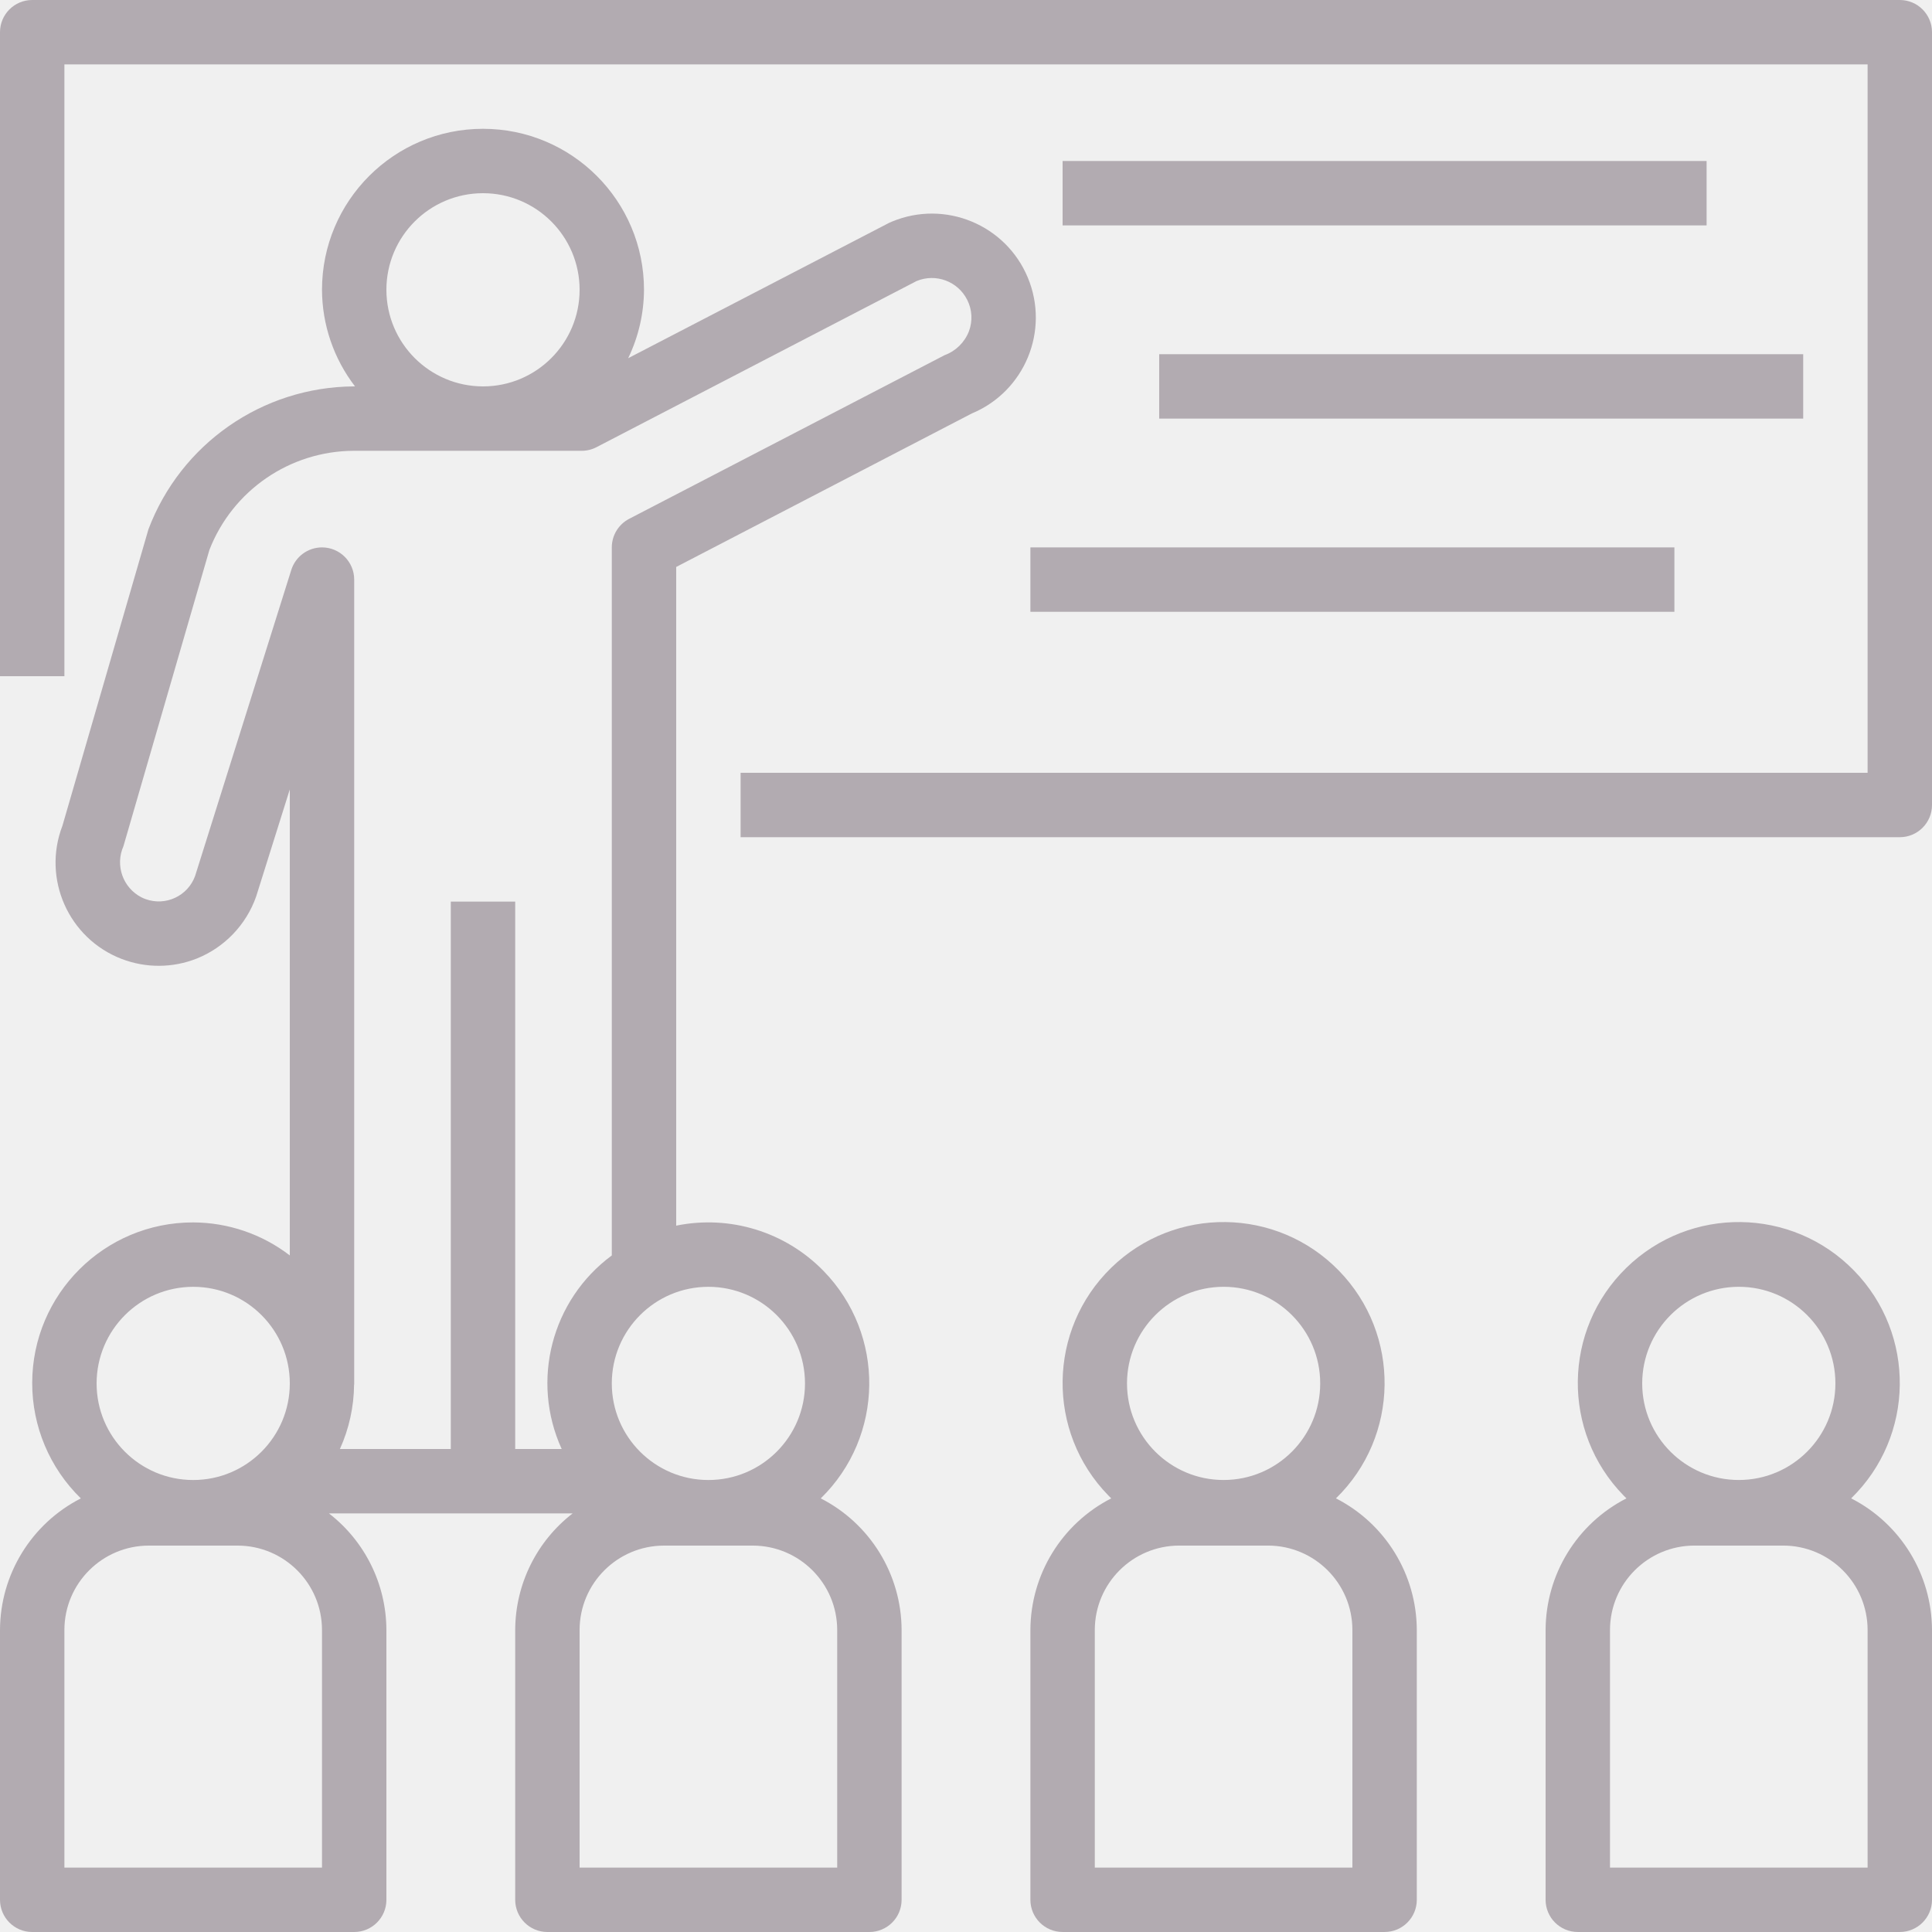
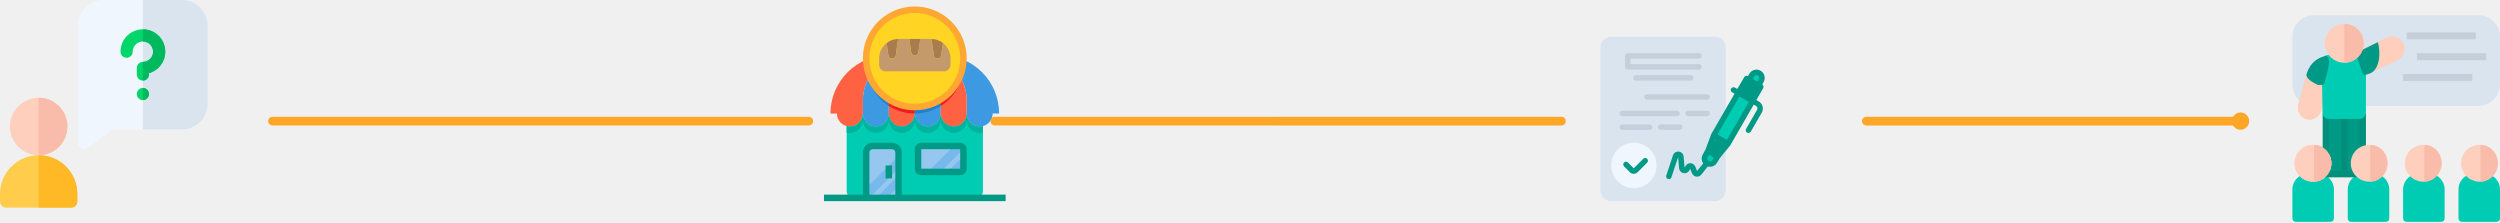
- <svg xmlns="http://www.w3.org/2000/svg" width="96" height="96" viewBox="0 0 96 96" fill="none">
-   <g clip-path="url(#clip0)">
-     <path d="M94.401 4.18841e-08C94.401 4.18841e-08 94.401 4.18841e-08 94.401 4.18841e-08H1.6C0.717 -0 0 0.716 2.09446e-07 1.599C2.09446e-07 1.599 2.09446e-07 1.599 2.09446e-07 1.599V33.6H3.2V3.2H92.8V38.4H36.8V41.6H94.4C95.283 41.6 96 40.884 96 40.001C96 40.001 96 40.001 96 40.001V1.6C96 0.717 95.284 0 94.401 4.18841e-08Z" fill="#B2ABB1" />
-     <path d="M84.8 8H52.8V11.2H84.8V8Z" fill="#B2ABB1" />
-     <path d="M89.6 17.6H57.6V20.8H89.6V17.6Z" fill="#B2ABB1" />
-     <path d="M83.2 27.2H51.2V30.4H83.2V27.2Z" fill="#B2ABB1" />
-     <path d="M51.072 13.795C49.977 11.162 46.955 9.915 44.322 11.011C44.277 11.03 44.232 11.049 44.188 11.069L31.214 17.799C31.726 16.738 31.994 15.577 32 14.4C32 9.982 28.418 6.4 24 6.4C19.582 6.4 16 9.982 16 14.4C16.006 16.137 16.583 17.823 17.641 19.2H17.574C13.033 19.23 8.979 22.054 7.375 26.303L3.104 41.025C2.087 43.666 3.404 46.632 6.045 47.649C7.25 48.112 8.585 48.104 9.784 47.627C11.161 47.072 12.233 45.951 12.727 44.55L14.4 39.225V62.382C13.023 61.323 11.337 60.747 9.6 60.741C5.188 60.734 1.607 64.305 1.6 68.717C1.597 70.877 2.469 72.947 4.017 74.454C1.56 75.709 0.01 78.233 4.18877e-08 80.992V94.4C-0 95.283 0.716 96 1.599 96C1.599 96 1.599 96 1.599 96H17.6C18.483 96 19.2 95.284 19.2 94.401C19.2 94.401 19.2 94.401 19.2 94.401V80.992C19.192 78.724 18.139 76.587 16.345 75.2H28.455C26.661 76.587 25.608 78.724 25.6 80.992V94.4C25.6 95.283 26.316 96 27.199 96C27.199 96 27.2 96 27.199 96H43.2C44.084 96 44.8 95.284 44.8 94.401C44.8 94.401 44.8 94.401 44.8 94.401V80.992C44.791 78.233 43.24 75.709 40.783 74.454C43.942 71.37 44.003 66.31 40.92 63.151C39.021 61.205 36.264 60.358 33.6 60.902V28.172L48.288 20.545C50.921 19.45 52.168 16.428 51.072 13.795ZM24 9.6C26.651 9.6 28.8 11.749 28.8 14.4C28.8 17.051 26.651 19.2 24 19.2C21.35 19.197 19.203 17.05 19.2 14.4C19.2 11.749 21.349 9.6 24 9.6ZM9.6 63.941C12.251 63.941 14.4 66.09 14.4 68.741C14.4 71.392 12.251 73.541 9.6 73.541C6.949 73.541 4.8 71.392 4.8 68.741C4.803 66.091 6.95 63.944 9.6 63.941ZM16 92.8H3.2V80.992C3.203 78.678 5.079 76.803 7.393 76.8H11.807C14.121 76.803 15.997 78.678 16 80.992V92.8ZM41.6 80.992V92.8H28.8V80.992C28.803 78.678 30.679 76.803 32.993 76.8H37.407C39.721 76.803 41.597 78.678 41.6 80.992ZM35.2 63.941C37.85 63.943 39.997 66.091 40 68.741C40 71.392 37.851 73.541 35.2 73.541C32.549 73.541 30.4 71.392 30.4 68.741C30.4 66.09 32.549 63.941 35.2 63.941ZM48.145 16.464C47.93 17.014 47.491 17.445 46.937 17.648L31.263 25.78C30.733 26.055 30.4 26.603 30.4 27.2V62.382C27.403 64.598 26.365 68.608 27.91 72H25.6V44.8H22.4V72H16.89C17.345 70.994 17.585 69.904 17.594 68.8H17.6V28.8C17.6 27.916 16.883 27.2 16 27.2C15.301 27.2 14.683 27.654 14.474 28.32L9.696 43.523C9.334 44.522 8.231 45.038 7.233 44.676C7.163 44.65 7.094 44.621 7.027 44.587C6.104 44.11 5.712 42.997 6.134 42.047L10.405 27.325C11.556 24.367 14.4 22.414 17.574 22.4H28.903C29.16 22.4 29.412 22.339 29.64 22.22L45.542 13.966C46.496 13.568 47.596 13.975 48.06 14.899C48.307 15.385 48.337 15.953 48.145 16.464Z" fill="#B2ABB1" />
-     <path d="M66.383 74.453C69.547 71.37 69.613 66.305 66.53 63.14C63.447 59.976 58.382 59.91 55.217 62.993C52.053 66.076 51.987 71.141 55.07 74.306C55.118 74.356 55.168 74.405 55.217 74.453C52.76 75.709 51.21 78.232 51.2 80.992V94.4C51.2 95.283 51.916 95.999 52.799 95.999C52.799 95.999 52.799 95.999 52.799 95.999H68.8C69.683 96 70.4 95.284 70.4 94.4C70.4 94.4 70.4 94.4 70.4 94.4V80.992C70.39 78.232 68.84 75.709 66.383 74.453ZM60.8 63.94C63.451 63.94 65.6 66.089 65.6 68.74C65.6 71.391 63.451 73.54 60.8 73.54C58.149 73.54 56 71.391 56 68.74C56.003 66.09 58.15 63.943 60.8 63.94ZM67.2 92.799H54.4V80.992C54.403 78.677 56.279 76.802 58.593 76.799H63.007C65.321 76.802 67.197 78.677 67.2 80.992V92.799Z" fill="#B2ABB1" />
-     <path d="M91.983 74.453C95.147 71.37 95.213 66.305 92.13 63.14C89.047 59.976 83.982 59.91 80.817 62.993C77.653 66.076 77.587 71.141 80.67 74.306C80.718 74.356 80.768 74.405 80.817 74.453C78.36 75.709 76.81 78.232 76.8 80.992V94.4C76.8 95.283 77.516 95.999 78.399 95.999C78.399 95.999 78.399 95.999 78.399 95.999H94.4C95.283 96 96 95.284 96 94.4C96 94.4 96 94.4 96 94.4V80.992C95.99 78.232 94.44 75.709 91.983 74.453ZM86.4 63.94C89.051 63.94 91.2 66.089 91.2 68.74C91.2 71.391 89.051 73.54 86.4 73.54C83.749 73.54 81.6 71.391 81.6 68.74C81.603 66.09 83.75 63.943 86.4 63.94ZM92.8 92.799H80V80.992C80.003 78.677 81.879 76.802 84.193 76.799H88.607C90.921 76.802 92.797 78.677 92.8 80.992V92.799Z" fill="#B2ABB1" />
-   </g>
-   <defs>
-     <clipPath id="clip0">
-       <rect width="96" height="96" fill="white" />
-     </clipPath>
-   </defs>
+ <svg xmlns="http://www.w3.org/2000/svg" width="1156" height="103" viewBox="0 0 1156 103" fill="none">
+   <path d="M84.148 0H47.998C41.453 0 36.148 5.295 36.148 11.85V66.075C36.148 68.375 38.787 69.721 40.648 68.325L51.948 59.85H84.148C90.693 59.85 95.998 54.554 95.998 48V11.85C95.998 5.305 90.703 0 84.148 0V0Z" fill="#EFF6FE" />
+   <path d="M84.15 0H66.075V59.85H84.15C90.696 59.85 96 54.555 96 48V11.85C96 5.304 90.705 0 84.15 0V0Z" fill="#D9E4EF" />
+   <path d="M68.887 43.48C68.887 45.034 67.628 46.293 66.075 46.293C64.522 46.293 63.262 45.034 63.262 43.48C63.262 41.928 64.522 40.668 66.075 40.668C67.628 40.668 68.887 41.928 68.887 43.48Z" fill="#00D66A" />
+   <path d="M66.072 13.557C60.362 13.557 55.731 18.177 55.731 23.897V23.901C55.731 25.453 56.99 26.712 58.544 26.712C60.097 26.712 61.356 25.45 61.356 23.897C61.356 21.297 63.459 19.182 66.075 19.182C68.677 19.182 70.794 21.298 70.794 23.901C70.794 26.502 68.677 28.619 66.075 28.619C64.522 28.619 63.263 29.879 63.263 31.431V34.444C63.263 35.997 64.522 37.256 66.075 37.256C67.628 37.256 68.888 35.997 68.888 34.444V33.856C73.229 32.627 76.419 28.629 76.419 23.901C76.419 18.197 71.779 13.557 66.072 13.557V13.557Z" fill="#00D66A" />
+   <path d="M68.887 43.48C68.887 45.033 67.627 46.293 66.075 46.293V40.668C67.627 40.668 68.887 41.928 68.887 43.48Z" fill="#00B85E" />
+   <path d="M76.419 23.901C76.419 28.63 73.228 32.627 68.887 33.855V34.444C68.887 35.997 67.627 37.256 66.075 37.256V28.618C68.678 28.618 70.794 26.502 70.794 23.901C70.794 21.298 68.678 19.182 66.075 19.182V13.557C71.78 13.558 76.419 18.199 76.419 23.901Z" fill="#00B85E" />
+   <path d="M31.168 58.481C31.168 65.824 25.216 71.776 17.873 71.776C10.53 71.776 4.578 65.824 4.578 58.481C4.578 51.138 10.53 45.185 17.873 45.185C25.216 45.185 31.168 51.138 31.168 58.481Z" fill="#FFCFBE" />
+   <path d="M31.17 58.481C31.17 65.824 25.217 71.775 17.874 71.775V45.185C25.217 45.185 31.17 51.139 31.17 58.481V58.481Z" fill="#F9BCAA" />
+   <path d="M17.875 71.775C8.003 71.775 0 79.779 0 89.65V93.187C0 94.74 1.259 95.999 2.812 95.999H32.938C34.49 95.999 35.75 94.74 35.75 93.187V89.65C35.75 79.779 27.747 71.775 17.875 71.775V71.775Z" fill="#FFCC4B" />
+   <path d="M17.875 71.775C17.875 71.775 17.875 71.775 17.874 71.775V95.999H32.937C34.49 95.999 35.749 94.74 35.749 93.187V89.65C35.75 79.779 27.747 71.775 17.875 71.775V71.775Z" fill="#FFB826" />
+   <path d="M462.002 52.5H459.002C459.003 53.83 458.561 55.122 457.747 56.173C456.932 57.225 455.79 57.974 454.502 58.305C454.013 58.439 453.509 58.505 453.002 58.5C451.411 58.5 449.885 57.868 448.759 56.743C447.634 55.617 447.002 54.091 447.002 52.5V46.5C447.009 43.044 446.153 39.641 444.512 36.6C444.302 36.21 444.077 35.82 443.852 35.445C441.991 32.46 439.414 29.988 436.354 28.254C433.294 26.519 429.849 25.578 426.332 25.515C426.336 25.515 426.34 25.513 426.343 25.511C426.345 25.508 426.347 25.504 426.347 25.5H435.002C438.548 25.499 442.06 26.196 445.336 27.552C448.613 28.909 451.59 30.898 454.097 33.405C456.604 35.913 458.593 38.889 459.95 42.166C461.306 45.442 462.003 48.954 462.002 52.5V52.5Z" fill="#3D9AE2" />
+   <path d="M419.67 25.515C416.153 25.578 412.708 26.519 409.648 28.254C406.588 29.988 404.011 32.46 402.15 35.445C401.925 35.82 401.7 36.21 401.49 36.6C399.849 39.641 398.993 43.044 399 46.5V52.5C399 54.091 398.368 55.617 397.243 56.743C396.117 57.868 394.591 58.5 393 58.5C392.493 58.505 391.989 58.439 391.5 58.305C390.212 57.974 389.07 57.225 388.255 56.173C387.441 55.122 386.999 53.83 387 52.5H384C384.006 45.341 386.853 38.477 391.915 33.415C396.977 28.352 403.841 25.506 411 25.5H419.655C419.655 25.504 419.657 25.508 419.659 25.511C419.662 25.513 419.666 25.515 419.67 25.515V25.515Z" fill="#FF6243" />
+   <path d="M454.5 58.305V88.5C454.498 89.295 454.181 90.057 453.619 90.619C453.057 91.181 452.295 91.498 451.5 91.5H394.5C393.705 91.498 392.943 91.181 392.381 90.619C391.819 90.057 391.502 89.295 391.5 88.5V58.305C391.989 58.439 392.493 58.505 393 58.5C394.591 58.5 396.117 57.868 397.243 56.743C398.368 55.617 399 54.091 399 52.5C399 54.091 399.632 55.617 400.757 56.743C401.883 57.868 403.409 58.5 405 58.5C406.591 58.5 408.117 57.868 409.243 56.743C410.368 55.617 411 54.091 411 52.5C411 54.091 411.632 55.617 412.757 56.743C413.883 57.868 415.409 58.5 417 58.5C418.591 58.5 420.117 57.868 421.243 56.743C422.368 55.617 423 54.091 423 52.5C423 54.091 423.632 55.617 424.757 56.743C425.883 57.868 427.409 58.5 429 58.5C430.591 58.5 432.117 57.868 433.243 56.743C434.368 55.617 435 54.091 435 52.5C435 54.091 435.632 55.617 436.757 56.743C437.883 57.868 439.409 58.5 441 58.5C442.591 58.5 444.117 57.868 445.243 56.743C446.368 55.617 447 54.091 447 52.5C447 54.091 447.632 55.617 448.757 56.743C449.883 57.868 451.409 58.5 453 58.5C453.507 58.505 454.011 58.439 454.5 58.305V58.305Z" fill="#00CCB3" />
+   <path d="M415.5 70.5V91.5H400.5V70.5C400.502 69.705 400.819 68.943 401.381 68.381C401.943 67.819 402.705 67.502 403.5 67.5H412.5C413.295 67.502 414.057 67.819 414.619 68.381C415.181 68.943 415.498 69.705 415.5 70.5V70.5Z" fill="#96C8EF" />
+   <path d="M444 67.5H426C425.172 67.5 424.5 68.172 424.5 69V78C424.5 78.828 425.172 79.5 426 79.5H444C444.828 79.5 445.5 78.828 445.5 78V69C445.5 68.172 444.828 67.5 444 67.5Z" fill="#96C8EF" />
+   <path d="M435 37.5V52.5C435 54.091 434.368 55.617 433.243 56.743C432.117 57.868 430.591 58.5 429 58.5C427.409 58.5 425.883 57.868 424.757 56.743C423.632 55.617 423 54.091 423 52.5V25.5C424.002 25.502 424.999 25.628 425.97 25.875C428.304 26.47 430.405 27.754 432 29.56C433.594 31.366 434.608 33.61 434.91 36C434.97 36.498 435 36.999 435 37.5Z" fill="#3D9AE2" />
+   <path d="M423 25.501C420.076 25.497 417.251 26.562 415.057 28.496C412.864 30.43 411.453 33.099 411.09 36.001C411.029 36.498 410.999 36.999 411 37.501V52.501C411 54.092 410.368 55.618 409.242 56.743C408.117 57.868 406.591 58.501 405 58.501C403.409 58.501 401.882 57.868 400.757 56.743C399.632 55.618 399 54.092 399 52.501V46.501C398.993 43.045 399.848 39.642 401.49 36.601C401.7 36.211 401.925 35.821 402.15 35.446C404.01 32.461 406.588 29.989 409.648 28.254C412.708 26.52 416.153 25.579 419.67 25.516C419.779 25.503 419.89 25.498 420 25.501H423Z" fill="#3D9AE2" />
+   <path d="M447 46.501V52.501C447 54.092 446.368 55.618 445.243 56.743C444.117 57.868 442.591 58.501 441 58.501C439.409 58.501 437.883 57.868 436.757 56.743C435.632 55.618 435 54.092 435 52.501V37.501C435 36.999 434.97 36.498 434.91 36.001C434.608 33.611 433.594 31.367 432 29.561C430.405 27.755 428.304 26.471 425.97 25.876C424.999 25.628 424.002 25.502 423 25.501H426C426.11 25.498 426.22 25.503 426.33 25.516C429.847 25.579 433.292 26.52 436.352 28.254C439.412 29.989 441.989 32.461 443.85 35.446C444.075 35.821 444.3 36.211 444.51 36.601C446.151 39.642 447.007 43.045 447 46.501V46.501Z" fill="#FF6243" />
+   <path d="M423 25.5V52.5C423 54.091 422.368 55.617 421.243 56.743C420.117 57.868 418.591 58.5 417 58.5C415.409 58.5 413.883 57.868 412.757 56.743C411.632 55.617 411 54.091 411 52.5V37.5C411 36.999 411.03 36.498 411.09 36C411.458 33.101 412.871 30.435 415.063 28.502C417.256 26.569 420.077 25.502 423 25.5V25.5Z" fill="#FF6243" />
+   <path d="M454.5 58.305V61.305C454.011 61.439 453.507 61.505 453 61.5C451.409 61.5 449.883 60.868 448.757 59.743C447.632 58.617 447 57.091 447 55.5C447 57.091 446.368 58.617 445.243 59.743C444.117 60.868 442.591 61.5 441 61.5C439.409 61.5 437.883 60.868 436.757 59.743C435.632 58.617 435 57.091 435 55.5C435 57.091 434.368 58.617 433.243 59.743C432.117 60.868 430.591 61.5 429 61.5C427.409 61.5 425.883 60.868 424.757 59.743C423.632 58.617 423 57.091 423 55.5C423 57.091 422.368 58.617 421.243 59.743C420.117 60.868 418.591 61.5 417 61.5C415.409 61.5 413.883 60.868 412.757 59.743C411.632 58.617 411 57.091 411 55.5C411 57.091 410.368 58.617 409.243 59.743C408.117 60.868 406.591 61.5 405 61.5C403.409 61.5 401.883 60.868 400.757 59.743C399.632 58.617 399 57.091 399 55.5C399 57.091 398.368 58.617 397.243 59.743C396.117 60.868 394.591 61.5 393 61.5C392.493 61.505 391.989 61.439 391.5 61.305V58.305C391.989 58.439 392.493 58.505 393 58.5C394.591 58.5 396.117 57.868 397.243 56.743C398.368 55.617 399 54.091 399 52.5C399 54.091 399.632 55.617 400.757 56.743C401.883 57.868 403.409 58.5 405 58.5C406.591 58.5 408.117 57.868 409.243 56.743C410.368 55.617 411 54.091 411 52.5C411 54.091 411.632 55.617 412.757 56.743C413.883 57.868 415.409 58.5 417 58.5C418.591 58.5 420.117 57.868 421.243 56.743C422.368 55.617 423 54.091 423 52.5C423 54.091 423.632 55.617 424.757 56.743C425.883 57.868 427.409 58.5 429 58.5C430.591 58.5 432.117 57.868 433.243 56.743C434.368 55.617 435 54.091 435 52.5C435 54.091 435.632 55.617 436.757 56.743C437.883 57.868 439.409 58.5 441 58.5C442.591 58.5 444.117 57.868 445.243 56.743C446.368 55.617 447 54.091 447 52.5C447 54.091 447.632 55.617 448.757 56.743C449.883 57.868 451.409 58.5 453 58.5C453.507 58.505 454.011 58.439 454.5 58.305Z" fill="#00B39D" />
+   <path d="M415.5 72V78L402 91.5H400.5V87L415.5 72Z" fill="#78B9EB" />
+   <path d="M415.5 81V86.25L410.25 91.5H405L415.5 81Z" fill="#78B9EB" />
+   <path d="M445.5 69L435 79.5H429L441 67.5H444C444.398 67.5 444.779 67.658 445.061 67.939C445.342 68.221 445.5 68.602 445.5 69Z" fill="#78B9EB" />
+   <path d="M445.5 72V77.25L443.25 79.5H438L445.5 72Z" fill="#78B9EB" />
+   <path d="M411.002 46.035V49.02C406.449 46.151 403.075 41.745 401.492 36.6C401.702 36.21 401.927 35.82 402.152 35.445C403.92 39.815 407.016 43.52 411.002 46.035V46.035Z" fill="#1E81CE" />
+   <path d="M402.15 35.445C401.925 35.82 401.7 36.21 401.49 36.6C400.831 34.462 400.497 32.237 400.5 30C400.5 29.49 400.515 28.995 400.56 28.5C400.715 30.885 401.252 33.23 402.15 35.445V35.445Z" fill="#ED1C24" />
+   <path d="M423 49.5V52.5C418.75 52.508 414.587 51.3 411 49.02V46.035C414.589 48.309 418.752 49.511 423 49.5Z" fill="#ED1C24" />
+   <path d="M435 46.035V49.02C431.413 51.3 427.25 52.508 423 52.5V49.5C427.248 49.511 431.411 48.309 435 46.035Z" fill="#1E81CE" />
+   <path d="M444.51 36.6C442.927 41.745 439.553 46.151 435 49.02V46.035C438.987 43.52 442.082 39.815 443.85 35.445C444.075 35.82 444.3 36.21 444.51 36.6V36.6Z" fill="#ED1C24" />
+   <path d="M445.501 30C445.503 32.237 445.17 34.462 444.511 36.6C444.301 36.21 444.076 35.82 443.851 35.445C444.749 33.23 445.285 30.885 445.441 28.5C445.486 28.995 445.501 29.49 445.501 30V30Z" fill="#1E81CE" />
+   <path d="M423 49.5C435.426 49.5 445.5 39.426 445.5 27C445.5 14.574 435.426 4.5 423 4.5C410.574 4.5 400.5 14.574 400.5 27C400.5 39.426 410.574 49.5 423 49.5Z" fill="#FFD422" />
+   <path d="M435.181 25.711C435.13 26.069 434.952 26.396 434.679 26.633C434.406 26.87 434.057 27.001 433.696 27.001H433.306C432.944 27.001 432.595 26.87 432.322 26.633C432.049 26.396 431.871 26.069 431.821 25.711L430.711 18.016C432.638 18.046 434.502 18.704 436.021 19.891V19.906L435.181 25.711Z" fill="#A97C50" />
+   <path d="M424.679 24.21C424.628 24.568 424.45 24.895 424.177 25.132C423.904 25.369 423.555 25.5 423.194 25.5H422.804C422.442 25.5 422.093 25.369 421.82 25.132C421.547 24.895 421.369 24.568 421.319 24.21L420.434 18H425.564L424.679 24.21Z" fill="#A97C50" />
+   <path d="M414.18 25.711C414.129 26.069 413.951 26.396 413.678 26.633C413.405 26.87 413.056 27.001 412.695 27.001H412.305C411.943 27.001 411.594 26.87 411.321 26.633C411.048 26.396 410.87 26.069 410.82 25.711L409.98 19.906V19.891C411.498 18.704 413.363 18.046 415.29 18.016L414.18 25.711Z" fill="#A97C50" />
+   <path d="M430.71 18.014L431.82 25.709C431.871 26.067 432.049 26.394 432.322 26.631C432.594 26.868 432.944 26.999 433.305 26.999H433.695C434.056 26.999 434.406 26.868 434.678 26.631C434.951 26.394 435.129 26.067 435.18 25.709L436.02 19.904C437.104 20.742 437.981 21.817 438.584 23.047C439.187 24.277 439.501 25.629 439.5 26.999V29.999C439.498 30.794 439.181 31.555 438.619 32.118C438.057 32.68 437.295 32.996 436.5 32.999H409.5C408.705 32.996 407.943 32.68 407.381 32.118C406.819 31.555 406.502 30.794 406.5 29.999V26.999C406.499 25.629 406.813 24.277 407.416 23.047C408.019 21.817 408.896 20.742 409.98 19.904L410.82 25.709C410.871 26.067 411.049 26.394 411.322 26.631C411.594 26.868 411.944 26.999 412.305 26.999H412.695C413.056 26.999 413.406 26.868 413.678 26.631C413.951 26.394 414.129 26.067 414.18 25.709L415.29 18.014C415.359 18.001 415.43 17.996 415.5 17.999H420.435L421.32 24.209C421.371 24.567 421.549 24.894 421.822 25.131C422.094 25.368 422.444 25.499 422.805 25.499H423.195C423.556 25.499 423.906 25.368 424.178 25.131C424.451 24.894 424.629 24.567 424.68 24.209L425.565 17.999H430.5C430.57 17.996 430.641 18.001 430.71 18.014V18.014Z" fill="#C49A6C" />
+   <path d="M423 51C418.253 51 413.613 49.592 409.666 46.955C405.719 44.318 402.643 40.57 400.827 36.184C399.01 31.799 398.535 26.973 399.461 22.318C400.387 17.662 402.673 13.386 406.029 10.029C409.386 6.673 413.662 4.387 418.318 3.461C422.973 2.535 427.799 3.01 432.184 4.827C436.57 6.643 440.318 9.72 442.955 13.666C445.592 17.613 447 22.253 447 27C446.992 33.363 444.461 39.463 439.962 43.962C435.463 48.462 429.363 50.992 423 51V51ZM423 6C418.847 6 414.786 7.232 411.333 9.539C407.88 11.847 405.188 15.126 403.598 18.964C402.009 22.801 401.593 27.023 402.403 31.097C403.214 35.17 405.214 38.912 408.151 41.849C411.088 44.786 414.829 46.786 418.903 47.596C422.977 48.407 427.199 47.991 431.036 46.401C434.874 44.812 438.153 42.12 440.461 38.667C442.768 35.214 444 31.153 444 27C443.994 21.432 441.78 16.094 437.843 12.157C433.906 8.22 428.568 6.006 423 6V6Z" fill="#FFA733" />
+   <path d="M417 91.5H414V70.5C414 70.102 413.842 69.721 413.561 69.439C413.279 69.158 412.898 69 412.5 69H403.5C403.102 69 402.721 69.158 402.439 69.439C402.158 69.721 402 70.102 402 70.5V91.5H399V70.5C399 69.306 399.474 68.162 400.318 67.318C401.162 66.474 402.307 66 403.5 66H412.5C413.693 66 414.838 66.474 415.682 67.318C416.526 68.162 417 69.306 417 70.5V91.5Z" fill="#009986" />
+   <path d="M444 81H426C425.204 81 424.441 80.684 423.879 80.121C423.316 79.559 423 78.796 423 78V69C423 68.204 423.316 67.441 423.879 66.879C424.441 66.316 425.204 66 426 66H444C444.796 66 445.559 66.316 446.121 66.879C446.684 67.441 447 68.204 447 69V78C447 78.796 446.684 79.559 446.121 80.121C445.559 80.684 444.796 81 444 81ZM426 69V78H444V69H426Z" fill="#009986" />
+   <path d="M381 90H465V93H381V90Z" fill="#009986" />
+   <path d="M409.5 76.5H412.5V82.5H409.5V76.5Z" fill="#009986" />
+   <rect x="740" y="17" width="58" height="76" rx="5" fill="#D9E4EF" />
+   <rect x="803.824" y="43.279" width="7.028" height="21.829" transform="rotate(29.7246 803.824 43.2793)" fill="#00CCB3" />
+   <rect x="810.824" y="33" width="4.179" height="4.027" transform="rotate(29.7246 810.824 33)" fill="#00CCB3" />
+   <rect x="807.997" y="37" width="7.189" height="6.961" transform="rotate(29.7246 807.997 37)" fill="#D9E4EF" />
+   <rect x="807.997" y="37" width="7.189" height="6.961" transform="rotate(29.7246 807.997 37)" fill="#009986" />
+   <rect x="793.229" y="64.346" width="5.737" height="6.511" transform="rotate(29.7246 793.229 64.3457)" fill="#D9E4EF" />
+   <rect x="793.229" y="64.346" width="5.737" height="6.511" transform="rotate(29.7246 793.229 64.3457)" fill="#009986" />
+   <rect x="789.635" y="71" width="4.488" height="3.296" transform="rotate(29.7246 789.635 71)" fill="#D9E4EF" />
+   <rect x="789.635" y="71" width="4.488" height="3.296" transform="rotate(29.7246 789.635 71)" fill="#00CCB3" />
+   <circle cx="755.5" cy="76.5" r="10.5" fill="#EFF6FE" />
+   <path d="M815.86 35.01C815.598 34.038 814.96 33.208 814.087 32.706C813.213 32.2 812.174 32.064 811.2 32.325C810.226 32.587 809.397 33.225 808.894 34.098L808.261 35.2C807.659 34.854 806.891 35.058 806.539 35.657L803.322 41.14L802.22 40.507C801.928 40.338 801.581 40.292 801.255 40.38C800.929 40.468 800.652 40.682 800.485 40.975C800.142 41.581 800.351 42.35 800.954 42.697L802.055 43.331L791.291 61.985L788.631 69.091L787.365 71.458C786.623 72.748 786.702 74.352 787.567 75.562L784.718 79.057L783.92 77.057C783.56 76.165 782.727 75.554 781.769 75.479C780.811 75.404 779.893 75.877 779.399 76.702L778.943 77.474L778.512 72.408C778.413 71.21 777.485 70.246 776.292 70.102C775.098 69.958 773.967 70.673 773.586 71.813L770.47 81.16C770.253 81.821 770.609 82.533 771.268 82.756C771.392 82.813 771.525 82.848 771.661 82.856C772.205 82.858 772.69 82.511 772.864 81.996L775.966 72.65L776.41 77.791C776.501 78.888 777.29 79.8 778.362 80.048C779.434 80.297 780.544 79.825 781.108 78.88L781.577 78.107L782.362 80.096C782.696 80.934 783.45 81.532 784.342 81.665C785.234 81.798 786.13 81.446 786.694 80.742L789.645 77.006C789.971 77.091 790.307 77.134 790.645 77.133C792.002 77.143 793.263 76.428 793.95 75.258L795.217 73.143L800.042 67.279L810.921 48.396L812.023 49.03C812.316 49.198 812.53 49.475 812.617 49.803C812.705 50.127 812.66 50.474 812.491 50.765L807.426 59.542C807.234 59.83 807.17 60.183 807.246 60.521C807.323 60.858 807.534 61.149 807.831 61.327C808.122 61.496 808.47 61.542 808.795 61.454C809.121 61.366 809.398 61.152 809.566 60.859L814.632 52.082C815.137 51.208 815.273 50.169 815.011 49.195C814.749 48.221 814.112 47.392 813.238 46.889L812.136 46.256L815.303 40.772C815.648 40.171 815.445 39.403 814.847 39.05L815.48 37.948C815.999 37.061 816.136 36.001 815.86 35.01ZM811.085 35.365C811.253 35.072 811.531 34.857 811.858 34.77C812.183 34.689 812.527 34.734 812.82 34.897C813.114 35.064 813.328 35.342 813.416 35.669C813.496 35.994 813.451 36.338 813.289 36.631L812.656 37.733L810.452 36.467L811.085 35.365ZM793.824 70.724L791.316 69.267L793.114 64.455L797.103 66.76L793.824 70.724ZM790.024 74.384C789.489 74.011 789.325 73.294 789.645 72.725L790.278 71.624L792.481 72.89L791.848 73.979C791.67 74.287 791.372 74.506 791.025 74.583C790.678 74.66 790.315 74.588 790.024 74.384ZM798.547 64.683L794.166 62.151L804.297 44.597L808.679 47.13L798.547 64.683ZM809.945 44.939L805.564 42.406L808.096 38.024L812.478 40.557L809.945 44.939Z" fill="#009986" />
+   <path d="M785.592 27.131C786.291 27.131 786.858 26.564 786.858 25.864C786.858 25.165 786.291 24.598 785.592 24.598H752.664C751.965 24.598 751.398 25.165 751.398 25.864V30.93C751.398 31.63 751.965 32.196 752.664 32.196H785.592C786.291 32.196 786.858 31.63 786.858 30.93C786.858 30.23 786.291 29.663 785.592 29.663H753.931V27.131H785.592Z" fill="#C4CFDA" />
+   <path d="M756.463 34.73C755.764 34.73 755.197 35.297 755.197 35.996C755.197 36.696 755.764 37.263 756.463 37.263H781.792C782.492 37.263 783.059 36.696 783.059 35.996C783.059 35.297 782.492 34.73 781.792 34.73H756.463Z" fill="#C4CFDA" />
+   <path d="M789.391 43.595H775.46H761.53C760.83 43.595 760.263 44.162 760.263 44.861C760.263 45.562 760.83 46.128 761.53 46.128H789.391C790.091 46.128 790.658 45.562 790.658 44.861C790.658 44.162 790.091 43.595 789.391 43.595Z" fill="#C4CFDA" />
+   <path d="M776.727 52.46C776.727 51.761 776.16 51.194 775.461 51.194H750.132C749.432 51.194 748.865 51.761 748.865 52.46C748.865 53.16 749.432 53.727 750.132 53.727H775.461C776.16 53.727 776.727 53.16 776.727 52.46Z" fill="#C4CFDA" />
+   <path d="M789.392 51.194H780.527C779.828 51.194 779.261 51.761 779.261 52.46C779.261 53.16 779.828 53.727 780.527 53.727H789.392C790.091 53.727 790.659 53.16 790.659 52.46C790.659 51.761 790.091 51.194 789.392 51.194Z" fill="#C4CFDA" />
+   <path d="M762.796 60.058C763.496 60.058 764.063 59.492 764.063 58.792C764.063 58.092 763.496 57.525 762.796 57.525H750.132C749.432 57.525 748.865 58.092 748.865 58.792C748.865 59.492 749.432 60.058 750.132 60.058H762.796Z" fill="#C4CFDA" />
+   <path d="M767.862 60.058H776.728C777.427 60.058 777.994 59.492 777.994 58.792C777.994 58.092 777.427 57.525 776.728 57.525H767.862C767.163 57.525 766.596 58.092 766.596 58.792C766.596 59.492 767.163 60.058 767.862 60.058Z" fill="#C4CFDA" />
+   <path d="M759.918 73.357L755.436 77.828L752.751 75.143C752.257 74.652 751.459 74.652 750.965 75.143C750.725 75.381 750.59 75.705 750.59 76.042C750.59 76.38 750.725 76.704 750.965 76.941L753.65 79.626C754.125 80.098 754.767 80.362 755.436 80.361C756.109 80.365 756.756 80.101 757.234 79.626L761.704 75.143C762.135 74.64 762.106 73.891 761.638 73.424C761.17 72.956 760.421 72.927 759.918 73.357Z" fill="#009986" />
+   <rect x="861" y="54" width="179" height="4" rx="2" fill="#E6E1E5" />
+   <rect x="589" y="54" width="135" height="4" rx="2" fill="#E6E1E5" />
+   <rect x="124" y="54" width="252" height="4" rx="2" fill="#FFA626" />
+   <rect x="458" y="54" width="266" height="4" rx="2" fill="#FFA626" />
+   <rect x="861" y="54" width="179" height="4" rx="2" fill="#FFA626" />
+   <circle cx="1036" cy="56" r="4" fill="#FFA626" />
+   <rect x="1088" y="82" width="15" height="20" rx="5" fill="#00CCB3" />
+   <rect x="1060" y="7" width="96" height="42" rx="10" fill="#D9E4EF" />
+   <rect x="1062" y="82" width="15" height="20" rx="5" fill="#00CCB3" />
+   <rect x="1113" y="82" width="15" height="20" rx="5" fill="#00CCB3" />
+   <rect x="1139" y="82" width="15" height="20" rx="5" fill="#00CCB3" />
+   <path d="M1111.07 20.395C1109.98 17.762 1106.95 16.515 1104.32 17.611C1104.28 17.63 1104.23 17.649 1104.19 17.669L1091.21 24.399C1091.73 23.338 1091.99 22.177 1092 21C1092 16.582 1088.42 13 1084 13C1079.58 13 1076 16.582 1076 21C1076.01 22.737 1076.58 24.423 1077.64 25.8H1077.57C1073.03 25.83 1068.98 28.654 1067.38 32.903L1063.1 47.625C1062.09 50.266 1063.4 53.232 1066.05 54.249C1067.25 54.712 1068.58 54.704 1069.78 54.227C1071.16 53.672 1072.23 52.551 1072.73 51.15L1074.4 45.825V68.982C1073.02 67.923 1071.34 67.347 1069.6 67.341C1065.19 67.334 1061.61 70.905 1061.6 75.317C1061.6 77.477 1062.47 79.547 1064.02 81.054C1061.56 82.309 1060.01 84.833 1060 87.592V101C1060 101.883 1060.72 102.6 1061.6 102.6H1077.6C1078.48 102.6 1079.2 101.884 1079.2 101.001V87.592C1079.19 85.324 1078.14 83.187 1076.34 81.8H1088.46C1086.66 83.187 1085.61 85.324 1085.6 87.592V101C1085.6 101.883 1086.32 102.6 1087.2 102.6H1103.2C1104.08 102.6 1104.8 101.884 1104.8 101.001V87.592C1104.79 84.833 1103.24 82.309 1100.78 81.054C1103.94 77.97 1104 72.91 1100.92 69.751C1099.02 67.805 1096.26 66.958 1093.6 67.502V34.772L1108.29 27.145C1110.92 26.05 1112.17 23.028 1111.07 20.395ZM1084 16.2C1086.65 16.2 1088.8 18.349 1088.8 21C1088.8 23.651 1086.65 25.8 1084 25.8C1081.35 25.797 1079.2 23.65 1079.2 21C1079.2 18.349 1081.35 16.2 1084 16.2ZM1069.6 70.541C1072.25 70.541 1074.4 72.69 1074.4 75.341C1074.4 77.992 1072.25 80.141 1069.6 80.141C1066.95 80.141 1064.8 77.992 1064.8 75.341C1064.8 72.691 1066.95 70.544 1069.6 70.541ZM1076 99.4H1063.2V87.592C1063.2 85.278 1065.08 83.403 1067.39 83.4H1071.81C1074.12 83.403 1076 85.278 1076 87.592V99.4ZM1101.6 87.592V99.4H1088.8V87.592C1088.8 85.278 1090.68 83.403 1092.99 83.4H1097.41C1099.72 83.403 1101.6 85.278 1101.6 87.592ZM1095.2 70.541C1097.85 70.543 1100 72.691 1100 75.341C1100 77.992 1097.85 80.141 1095.2 80.141C1092.55 80.141 1090.4 77.992 1090.4 75.341C1090.4 72.69 1092.55 70.541 1095.2 70.541ZM1108.14 23.064C1107.93 23.614 1107.49 24.045 1106.94 24.248L1091.26 32.38C1090.73 32.655 1090.4 33.203 1090.4 33.8V68.982C1087.4 71.198 1086.36 75.208 1087.91 78.6H1085.6V51.4H1082.4V78.6H1076.89C1077.34 77.594 1077.58 76.504 1077.59 75.4H1077.6V35.4C1077.6 34.516 1076.88 33.8 1076 33.8C1075.3 33.8 1074.68 34.254 1074.47 34.92L1069.7 50.123C1069.33 51.122 1068.23 51.638 1067.23 51.276C1067.16 51.25 1067.09 51.221 1067.03 51.187C1066.1 50.71 1065.71 49.597 1066.13 48.647L1070.4 33.925C1071.56 30.967 1074.4 29.014 1077.57 29H1088.9C1089.16 29 1089.41 28.939 1089.64 28.82L1105.54 20.566C1106.5 20.168 1107.6 20.575 1108.06 21.499C1108.31 21.985 1108.34 22.553 1108.14 23.064Z" fill="#00CCB3" />
+   <path d="M1126.38 81.053C1129.55 77.97 1129.61 72.905 1126.53 69.74C1123.45 66.576 1118.38 66.51 1115.22 69.593C1112.05 72.676 1111.99 77.741 1115.07 80.906C1115.12 80.956 1115.17 81.005 1115.22 81.053C1112.76 82.309 1111.21 84.832 1111.2 87.592V100.999C1111.2 101.883 1111.92 102.599 1112.8 102.599H1128.8C1129.68 102.6 1130.4 101.884 1130.4 101V87.592C1130.39 84.832 1128.84 82.309 1126.38 81.053ZM1120.8 70.54C1123.45 70.54 1125.6 72.689 1125.6 75.34C1125.6 77.991 1123.45 80.14 1120.8 80.14C1118.15 80.14 1116 77.991 1116 75.34C1116 72.69 1118.15 70.543 1120.8 70.54ZM1127.2 99.4H1114.4V87.592C1114.4 85.278 1116.28 83.402 1118.59 83.399H1123.01C1125.32 83.402 1127.2 85.278 1127.2 87.592V99.4Z" fill="#00CCB3" />
+   <path d="M1151.98 81.053C1155.15 77.97 1155.21 72.905 1152.13 69.74C1149.05 66.576 1143.98 66.51 1140.82 69.593C1137.65 72.676 1137.59 77.741 1140.67 80.906C1140.72 80.956 1140.77 81.005 1140.82 81.053C1138.36 82.309 1136.81 84.832 1136.8 87.592V100.999C1136.8 101.883 1137.52 102.599 1138.4 102.599H1154.4C1155.28 102.6 1156 101.884 1156 101V87.592C1155.99 84.832 1154.44 82.309 1151.98 81.053ZM1146.4 70.54C1149.05 70.54 1151.2 72.689 1151.2 75.34C1151.2 77.991 1149.05 80.14 1146.4 80.14C1143.75 80.14 1141.6 77.991 1141.6 75.34C1141.6 72.69 1143.75 70.543 1146.4 70.54ZM1152.8 99.4H1140V87.592C1140 85.278 1141.88 83.402 1144.19 83.399H1148.61C1150.92 83.402 1152.8 85.278 1152.8 87.592V99.4Z" fill="#00CCB3" />
+   <rect x="1075" y="53" width="18" height="28" fill="#009986" />
+   <path d="M1078 75.5C1078 80.195 1074.19 84 1069.5 84C1064.81 84 1061 80.195 1061 75.5C1061 70.805 1064.81 67 1069.5 67C1074.19 67 1078 70.805 1078 75.5Z" fill="#FFCFBE" />
+   <path d="M1078 75.501C1078 80.195 1074.42 84 1070 84V67C1074.42 67 1078 70.806 1078 75.501Z" fill="#F9BCAA" />
+   <path d="M1129 75.5C1129 80.195 1125.19 84 1120.5 84C1115.81 84 1112 80.195 1112 75.5C1112 70.805 1115.81 67 1120.5 67C1125.19 67 1129 70.805 1129 75.5Z" fill="#FFCFBE" />
+   <path d="M1129 75.501C1129 80.195 1125.42 84 1121 84V67C1125.42 67 1129 70.806 1129 75.501Z" fill="#F9BCAA" />
+   <path d="M1155 75.5C1155 80.195 1151.19 84 1146.5 84C1141.81 84 1138 80.195 1138 75.5C1138 70.805 1141.81 67 1146.5 67C1151.19 67 1155 70.805 1155 75.5Z" fill="#FFCFBE" />
+   <rect x="1061.35" y="53.691" width="23.492" height="10.909" rx="5.455" transform="rotate(-75 1061.35 53.6914)" fill="#FFCFBE" />
+   <rect x="1061.35" y="53.691" width="23.492" height="10.909" rx="5.455" transform="rotate(-75 1061.35 53.6914)" fill="#FFCFBE" />
+   <path d="M1155 75.501C1155 80.195 1151.42 84 1147 84V67C1151.42 67 1155 70.806 1155 75.501Z" fill="#F9BCAA" />
+   <path d="M1075.5 52.5V80.5H1084M1092.5 52.5V80.5H1084M1084 55V80.5" stroke="#008F7B" stroke-width="3" />
+   <path d="M1073.55 28.477C1073.52 26.829 1074.83 25.467 1076.48 25.427L1090.93 25.075C1092.61 25.034 1094 26.389 1094 28.074V52C1094 53.656 1092.66 55 1091 55H1076.95C1075.31 55 1073.98 53.687 1073.95 52.05L1073.55 28.477Z" fill="#00CCB3" />
+   <path d="M1091.42 29.488C1090.08 26.631 1091.32 23.232 1094.17 21.896L1103.75 17.419C1106.61 16.083 1110.01 17.317 1111.34 20.174V20.174C1112.68 23.032 1111.45 26.431 1108.59 27.767L1099.01 32.244C1096.15 33.579 1092.75 32.346 1091.42 29.488V29.488Z" fill="#FFCFBE" />
+   <path d="M1091.42 29.488C1090.08 26.631 1091.32 23.232 1094.17 21.896L1103.75 17.419C1106.61 16.083 1110.01 17.317 1111.34 20.174V20.174C1112.68 23.032 1111.45 26.431 1108.59 27.767L1099.01 32.244C1096.15 33.579 1092.75 32.346 1091.42 29.488V29.488Z" fill="#FFCFBE" />
+   <path d="M1144.8 15H1112.8V18.2H1144.8V15Z" fill="#C4CFDA" />
+   <path d="M1149.6 24.6H1117.6V27.8H1149.6V24.6Z" fill="#C4CFDA" />
+   <path d="M1143.2 34.2H1111.2V37.4H1143.2V34.2Z" fill="#C4CFDA" />
+   <path d="M1099.5 19.5L1089.38 24.5L1092.25 33.566C1092.5 34.339 1093.28 34.778 1094.01 34.548L1095.66 34.026C1100.28 32.567 1101.05 24.406 1099.5 19.5Z" fill="#009986" />
+   <path d="M1093 20C1093 24.971 1088.97 29 1084 29C1079.03 29 1075 24.971 1075 20C1075 15.029 1079.03 11 1084 11C1088.97 11 1093 15.029 1093 20Z" fill="#FFCFBE" />
+   <path d="M1093 20C1093 24.971 1088.97 29 1084 29V11C1088.97 11 1093 15.03 1093 20Z" fill="#F9BCAA" />
+   <path d="M1066.5 34.5C1066.5 34.5 1068 27.501 1075 26C1079.32 25.075 1074.89 37.801 1074.89 37.801C1074.89 38.61 1074.27 39.266 1073.51 39.265L1071.78 39.262C1068 37.499 1066.5 36.001 1066.5 34.5Z" fill="#009986" />
+   <path d="M1078 75.5C1078 80.195 1074.19 84 1069.5 84C1064.81 84 1061 80.195 1061 75.5C1061 70.805 1064.81 67 1069.5 67C1074.19 67 1078 70.805 1078 75.5Z" fill="#FFCFBE" />
+   <path d="M1078 75.501C1078 80.195 1074.42 84 1070 84V67C1074.42 67 1078 70.806 1078 75.501Z" fill="#F9BCAA" />
+   <path d="M1104 75.5C1104 80.195 1100.19 84 1095.5 84C1090.81 84 1087 80.195 1087 75.5C1087 70.805 1090.81 67 1095.5 67C1100.19 67 1104 70.805 1104 75.5Z" fill="#FFCFBE" />
+   <path d="M1104 75.501C1104 80.195 1100.42 84 1096 84V67C1100.42 67 1104 70.806 1104 75.501Z" fill="#F9BCAA" />
</svg>
